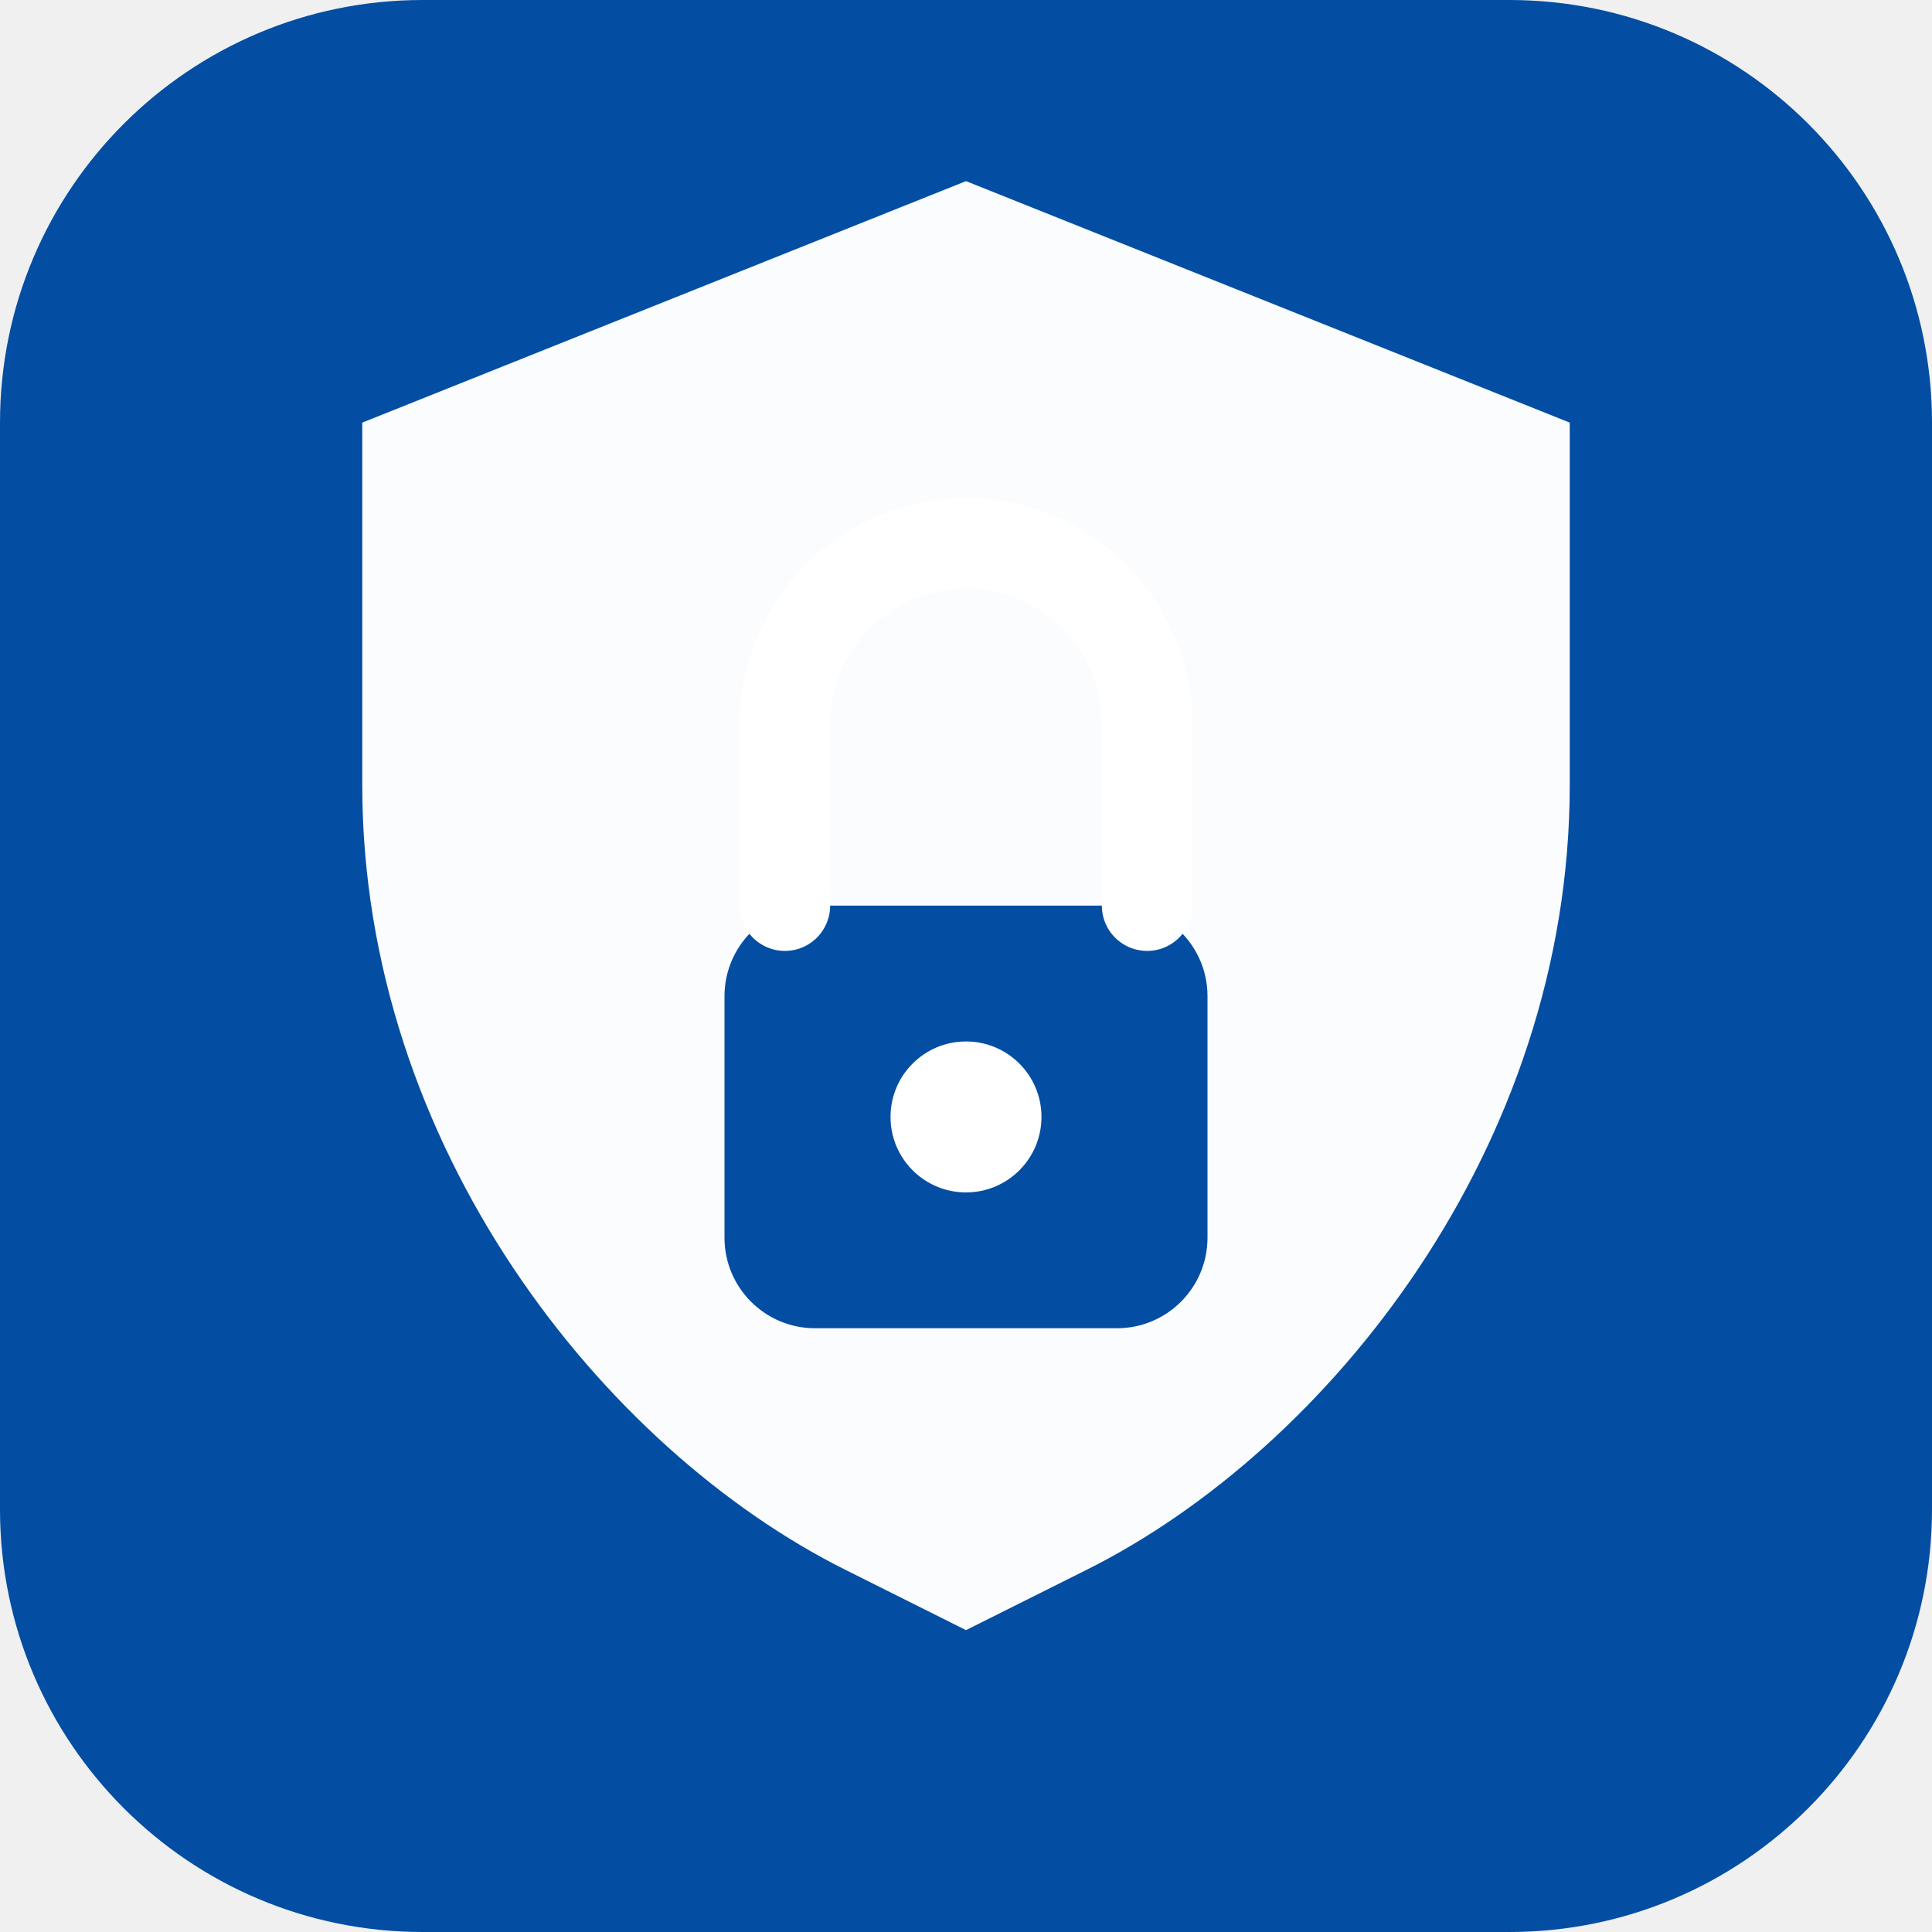
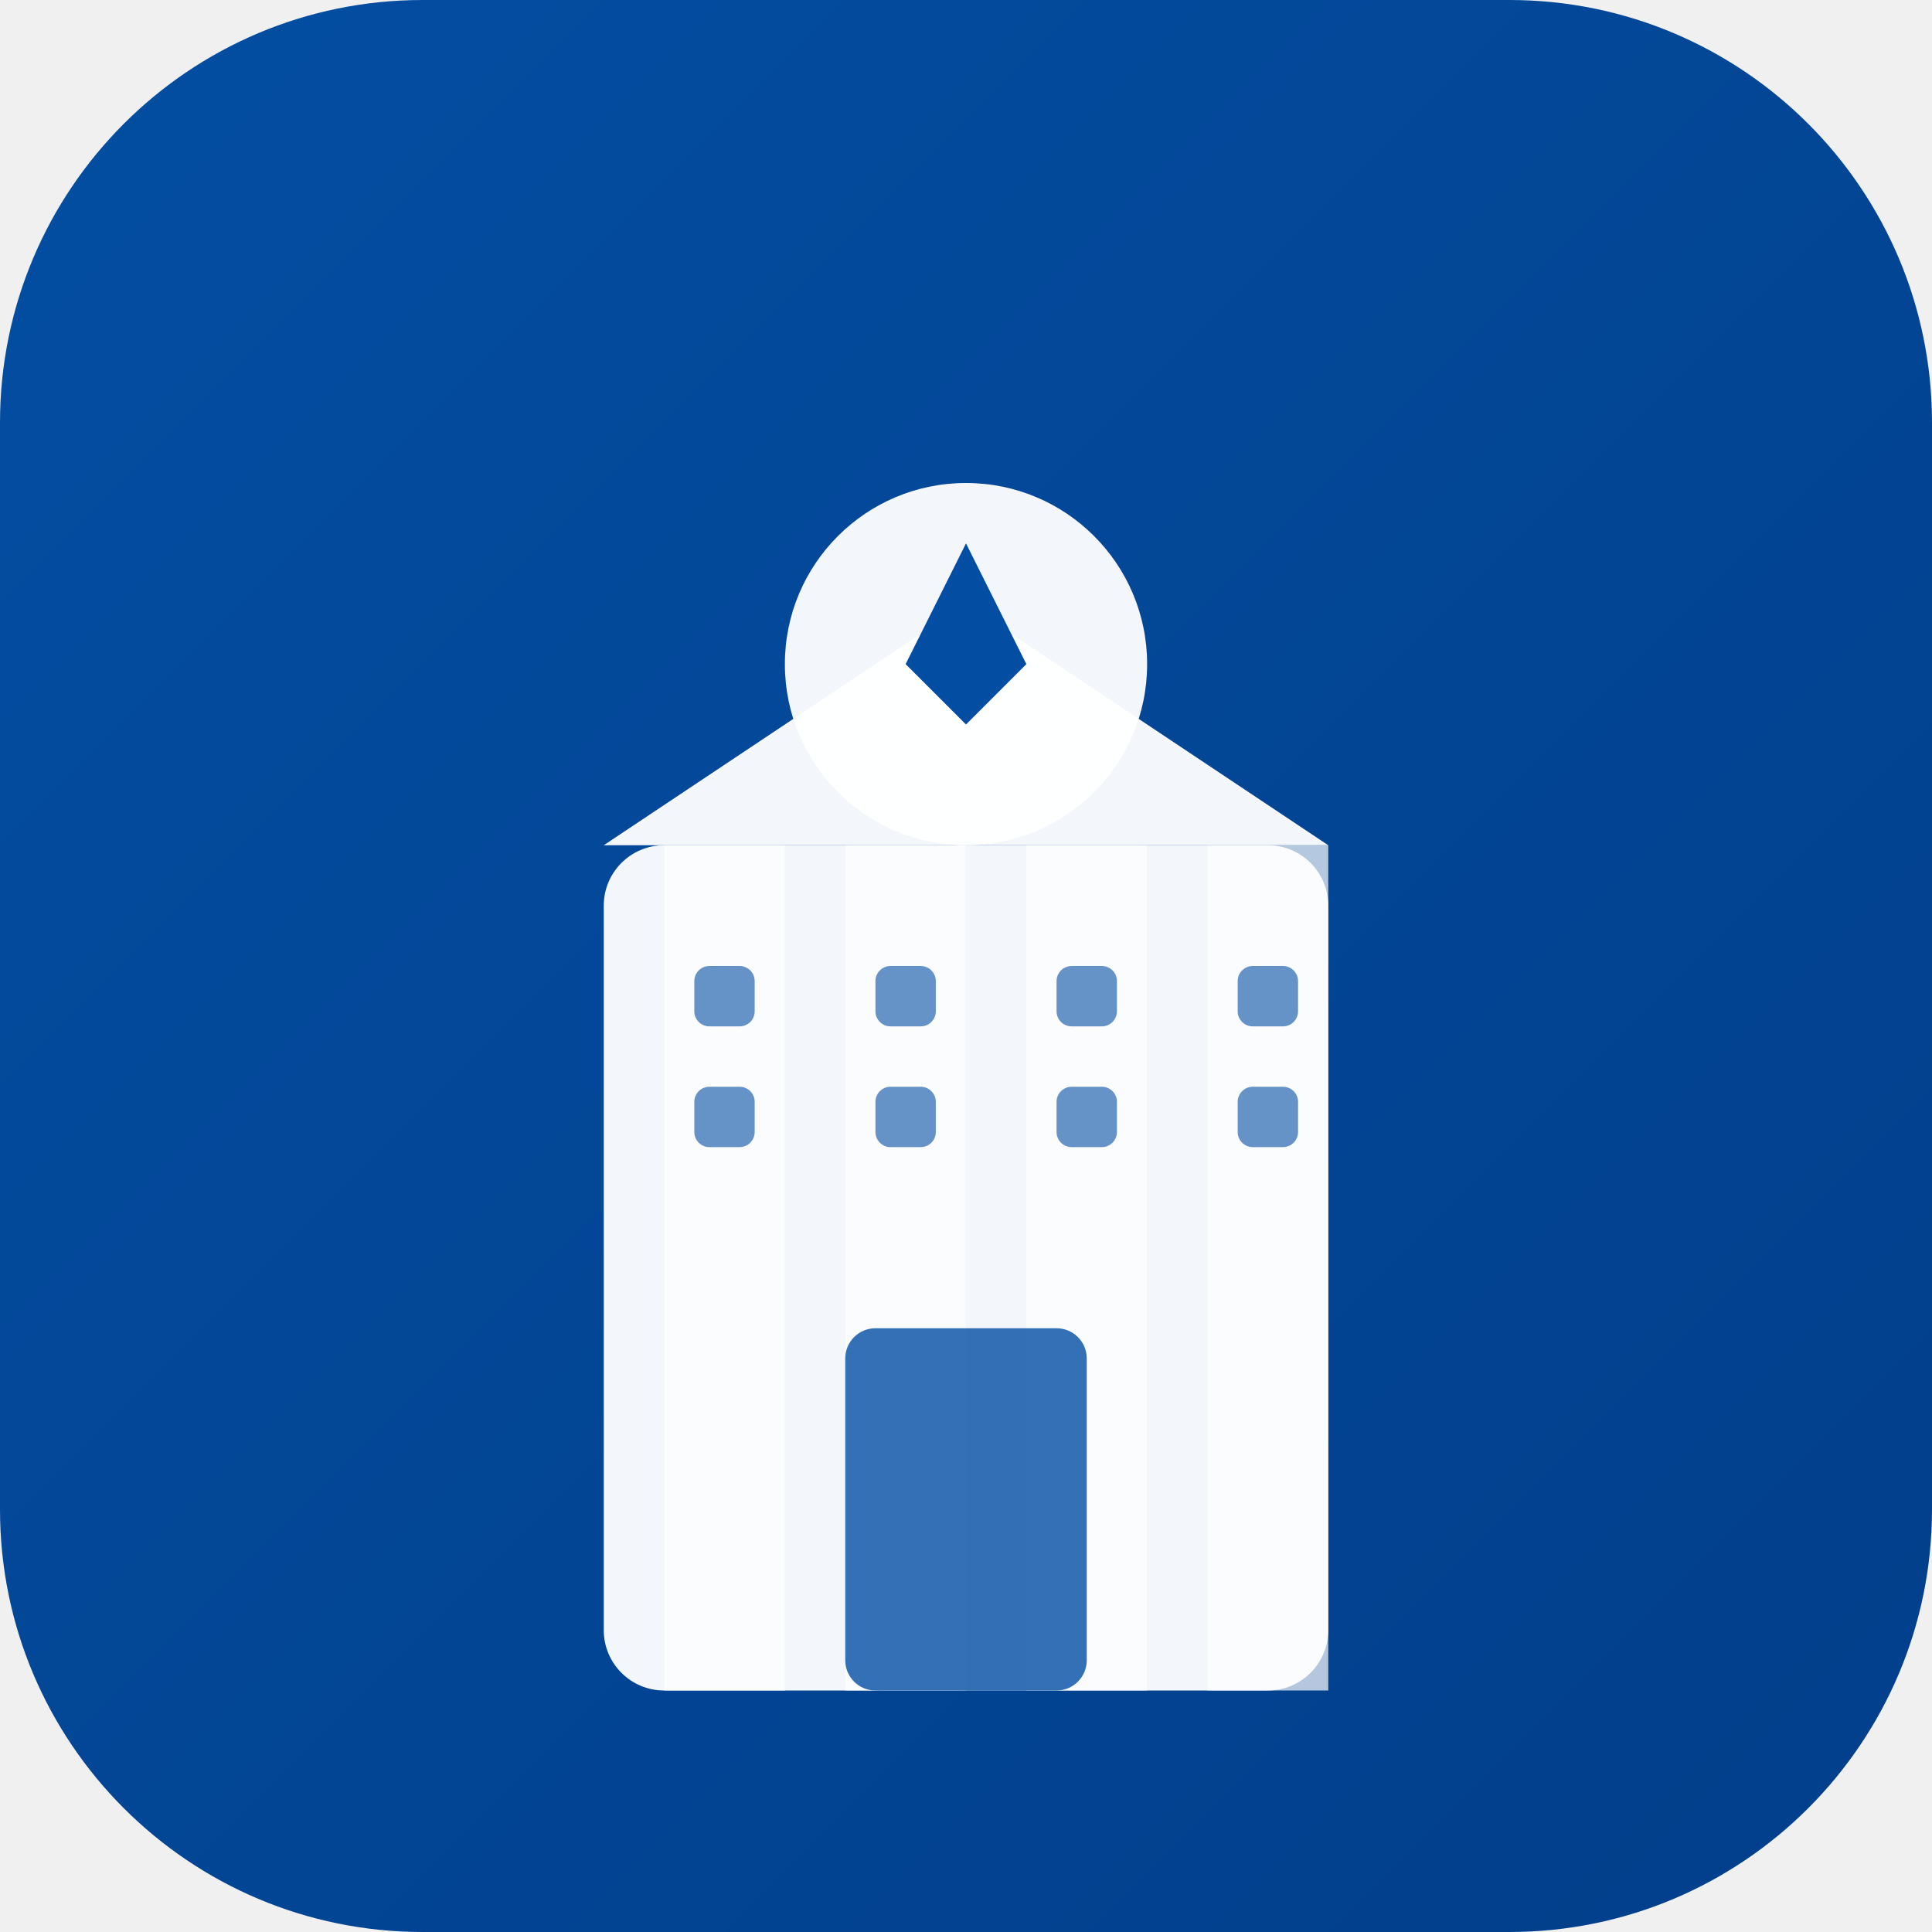
<svg xmlns="http://www.w3.org/2000/svg" width="64" height="64" viewBox="0 0 64 64" fill="none">
-   <rect width="64" height="64" rx="14" fill="#034EA2" />
-   <path d="M32 6L12 14V26C12 38 20 48 28 52L32 54L36 52C44 48 52 38 52 26V14L32 6Z" fill="white" fill-opacity="0.98" />
-   <rect x="24" y="30" width="16" height="14" rx="3" fill="#034EA2" />
-   <path d="M26 30V24C26 20.686 28.686 18 32 18C35.314 18 38 20.686 38 24V30" stroke="white" stroke-width="3" stroke-linecap="round" fill="none" />
-   <circle cx="32" cy="37" r="2.5" fill="white" />
+   <rect width="64" height="64" rx="14" fill="url(#gradient)" />
+   <defs>
+     <linearGradient id="gradient" x1="0" y1="0" x2="64" y2="64" gradientUnits="userSpaceOnUse">
+       <stop stop-color="#034EA2" />
+       <stop offset="1" stop-color="#023e8a" />
+     </linearGradient>
+   </defs>
+   <g transform="translate(12, 8)">
+     <rect x="8" y="20" width="24" height="28" rx="2" fill="white" fill-opacity="0.95" />
+     <rect x="10" y="20" width="4" height="28" fill="white" fill-opacity="0.7" />
+     <rect x="16" y="20" width="4" height="28" fill="white" fill-opacity="0.7" />
+     <rect x="22" y="20" width="4" height="28" fill="white" fill-opacity="0.7" />
+     <rect x="28" y="20" width="4" height="28" fill="white" fill-opacity="0.7" />
+     <path d="M8 20 L20 12 L32 20 Z" fill="white" fill-opacity="0.95" />
+     <rect x="16" y="36" width="8" height="12" rx="1" fill="#034EA2" fill-opacity="0.8" />
+     <rect x="11" y="24" width="2" height="2" rx="0.5" fill="#034EA2" fill-opacity="0.6" />
+     <rect x="17" y="24" width="2" height="2" rx="0.5" fill="#034EA2" fill-opacity="0.6" />
+     <rect x="23" y="24" width="2" height="2" rx="0.5" fill="#034EA2" fill-opacity="0.6" />
+     <rect x="29" y="24" width="2" height="2" rx="0.5" fill="#034EA2" fill-opacity="0.6" />
+     <rect x="11" y="28" width="2" height="2" rx="0.5" fill="#034EA2" fill-opacity="0.6" />
+     <rect x="17" y="28" width="2" height="2" rx="0.5" fill="#034EA2" fill-opacity="0.6" />
+     <rect x="23" y="28" width="2" height="2" rx="0.5" fill="#034EA2" fill-opacity="0.6" />
+     <rect x="29" y="28" width="2" height="2" rx="0.5" fill="#034EA2" fill-opacity="0.6" />
+     <circle cx="20" cy="14" r="6" fill="white" fill-opacity="0.95" />
+     <path d="M20 10 L22 14 L20 16 L18 14 Z" fill="#034EA2" />
+   </g>
</svg>
